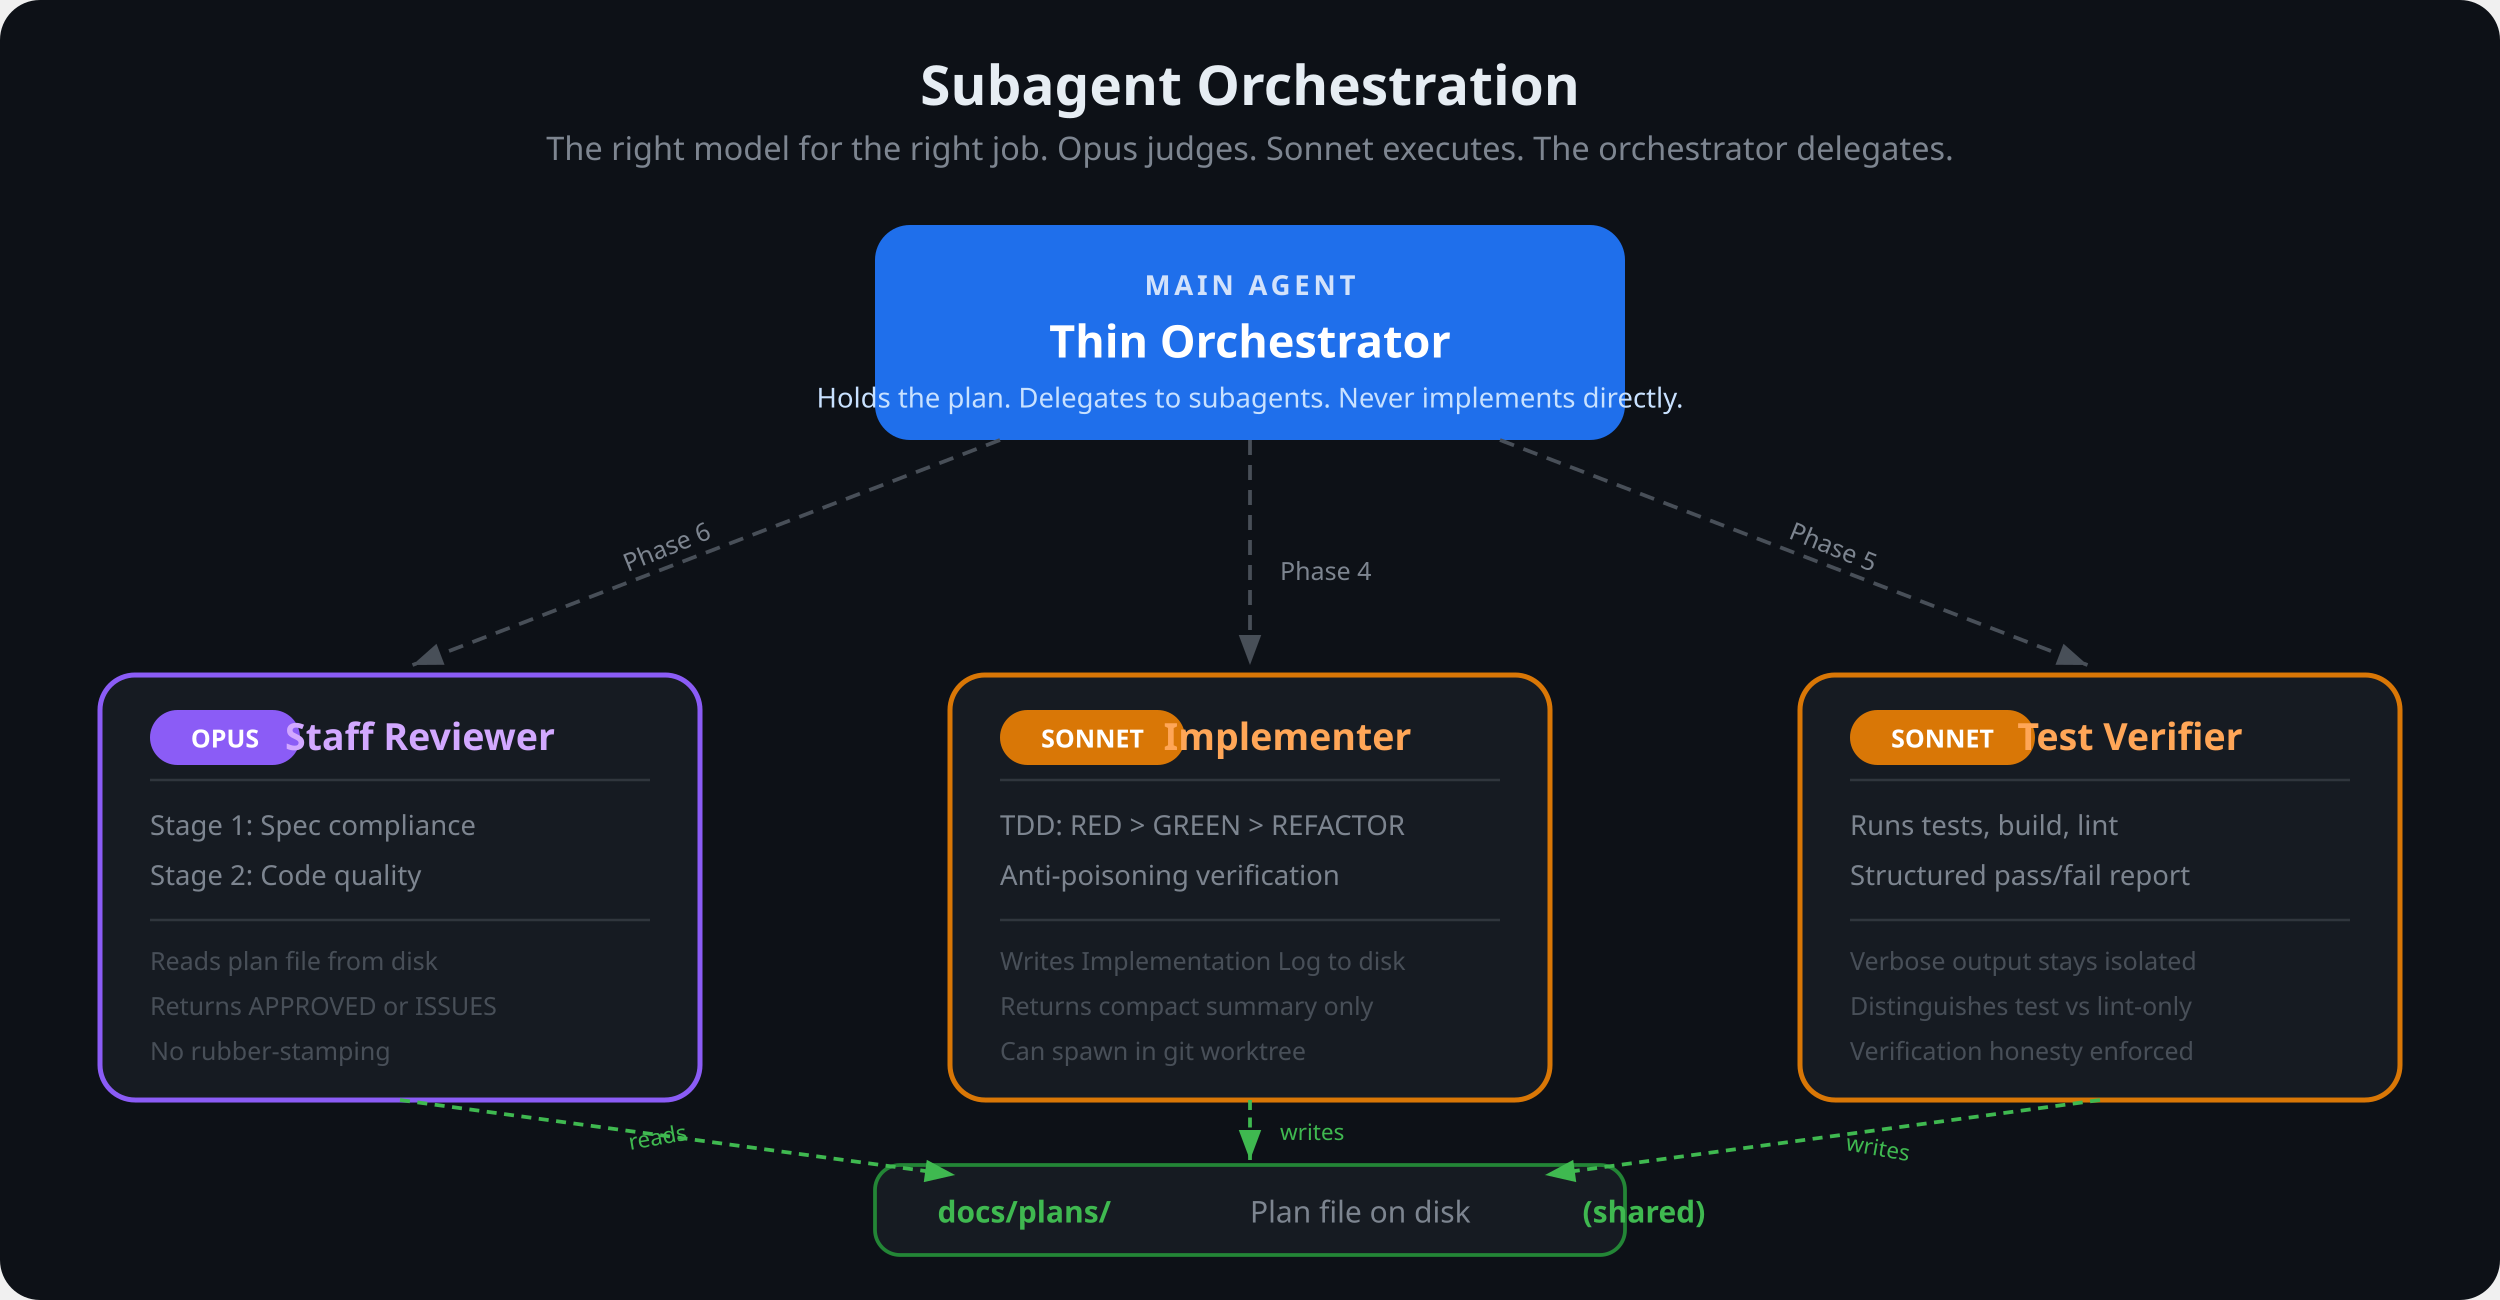
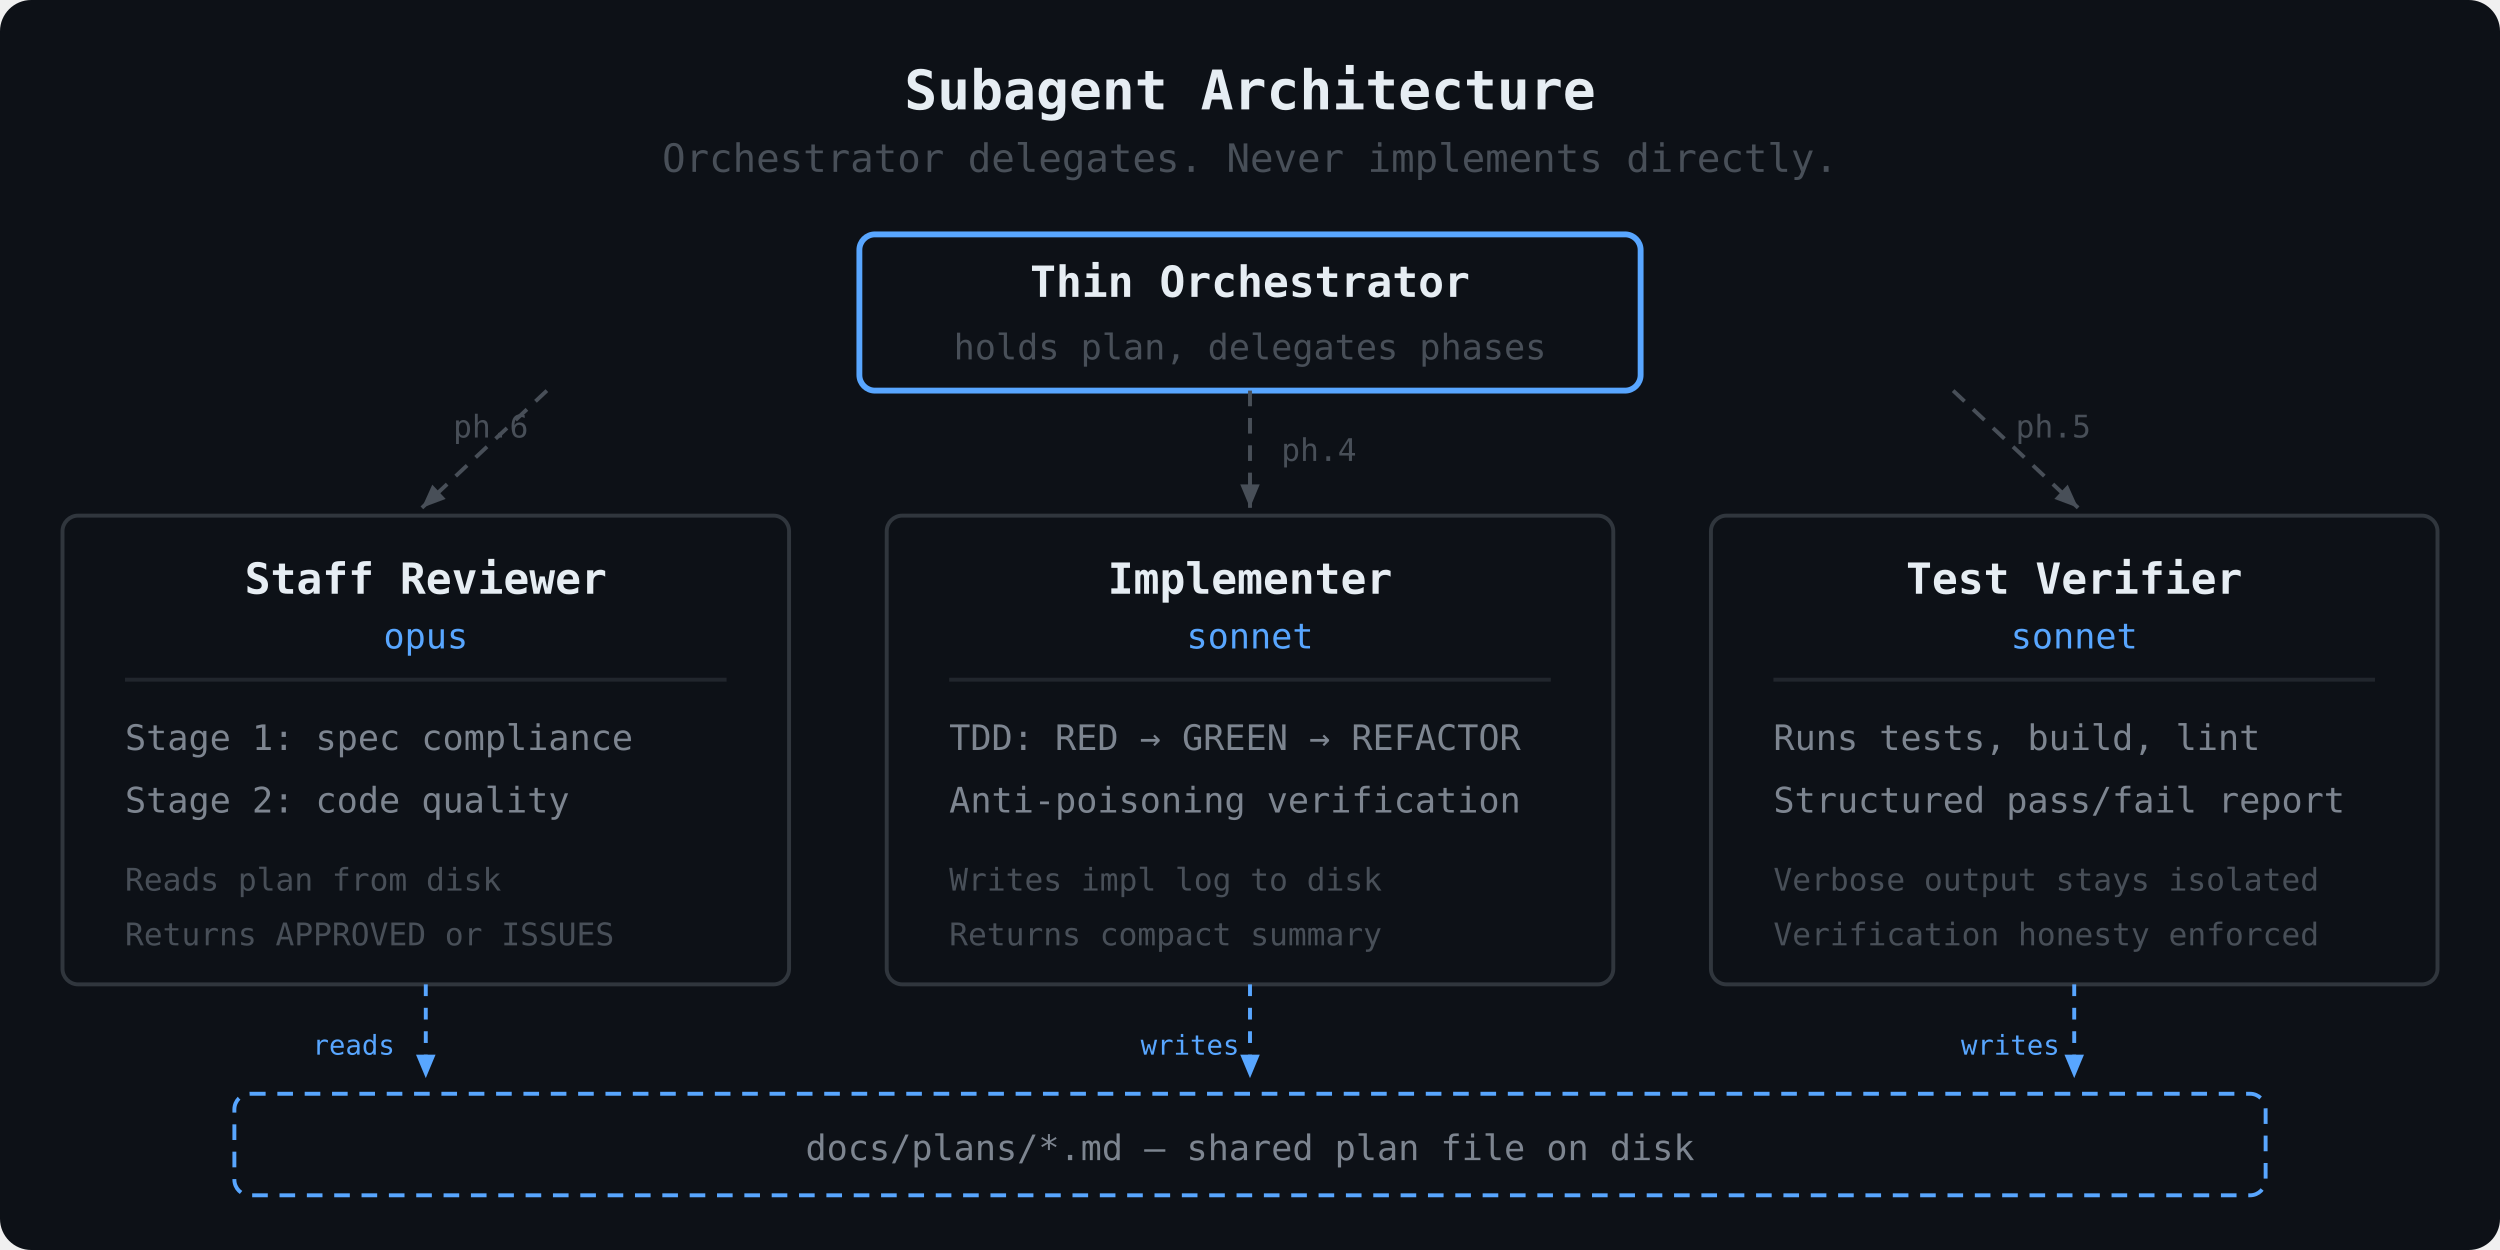
- <svg xmlns="http://www.w3.org/2000/svg" viewBox="0 0 1000 520" font-family="'Segoe UI', system-ui, -apple-system, sans-serif">
+ <svg xmlns="http://www.w3.org/2000/svg" viewBox="0 0 640 320" font-family="'SF Mono', 'Fira Code', 'Cascadia Code', 'JetBrains Mono', monospace">
  <defs>
-     <marker id="arr" markerWidth="8" markerHeight="6" refX="8" refY="3" orient="auto">
-       <polygon points="0 0, 8 3, 0 6" fill="#484f58" />
+     <marker id="arr" markerWidth="6" markerHeight="5" refX="6" refY="2.5" orient="auto">
+       <polygon points="0 0, 6 2.5, 0 5" fill="#484f58" />
    </marker>
-     <marker id="arr-g" markerWidth="8" markerHeight="6" refX="8" refY="3" orient="auto">
-       <polygon points="0 0, 8 3, 0 6" fill="#3fb950" />
+     <marker id="arr-b" markerWidth="6" markerHeight="5" refX="6" refY="2.5" orient="auto">
+       <polygon points="0 0, 6 2.5, 0 5" fill="#58a6ff" />
    </marker>
  </defs>
-   <rect width="1000" height="520" rx="16" fill="#0d1117" />
-   <text x="500" y="42" text-anchor="middle" fill="#e6edf3" font-size="22" font-weight="700">Subagent Orchestration</text>
-   <text x="500" y="64" text-anchor="middle" fill="#7d8590" font-size="13">The right model for the right job. Opus judges. Sonnet executes. The orchestrator delegates.</text>
-   <rect x="350" y="90" width="300" height="86" rx="14" fill="#1f6feb" />
-   <text x="500" y="118" text-anchor="middle" fill="#fff" font-size="11" font-weight="700" letter-spacing="1.5" opacity="0.8">MAIN AGENT</text>
-   <text x="500" y="143" text-anchor="middle" fill="#fff" font-size="18" font-weight="700">Thin Orchestrator</text>
-   <text x="500" y="163" text-anchor="middle" fill="#c8e1ff" font-size="11">Holds the plan. Delegates to subagents. Never implements directly.</text>
-   <line x1="400" y1="176" x2="165" y2="266" stroke="#484f58" stroke-width="1.5" stroke-dasharray="6,4" marker-end="url(#arr)" />
-   <line x1="500" y1="176" x2="500" y2="266" stroke="#484f58" stroke-width="1.5" stroke-dasharray="6,4" marker-end="url(#arr)" />
-   <line x1="600" y1="176" x2="835" y2="266" stroke="#484f58" stroke-width="1.5" stroke-dasharray="6,4" marker-end="url(#arr)" />
-   <text x="268" y="222" text-anchor="middle" fill="#7d8590" font-size="10" transform="rotate(-22, 268, 222)">Phase 6</text>
-   <text x="512" y="232" fill="#7d8590" font-size="10">Phase 4</text>
-   <text x="732" y="222" text-anchor="middle" fill="#7d8590" font-size="10" transform="rotate(22, 732, 222)">Phase 5</text>
-   <rect x="40" y="270" width="240" height="170" rx="14" fill="#161b22" stroke="#8b5cf6" stroke-width="2" />
-   <rect x="60" y="284" width="60" height="22" rx="11" fill="#8b5cf6" />
-   <text x="90" y="299" text-anchor="middle" fill="#fff" font-size="10" font-weight="700">OPUS</text>
-   <text x="168" y="300" text-anchor="middle" fill="#d2a8ff" font-size="15" font-weight="700">Staff Reviewer</text>
-   <line x1="60" y1="312" x2="260" y2="312" stroke="#30363d" stroke-width="1" />
-   <text x="60" y="334" fill="#7d8590" font-size="11">Stage 1: Spec compliance</text>
-   <text x="60" y="354" fill="#7d8590" font-size="11">Stage 2: Code quality</text>
-   <line x1="60" y1="368" x2="260" y2="368" stroke="#30363d" stroke-width="1" />
-   <text x="60" y="388" fill="#484f58" font-size="10">Reads plan file from disk</text>
-   <text x="60" y="406" fill="#484f58" font-size="10">Returns APPROVED or ISSUES</text>
-   <text x="60" y="424" fill="#484f58" font-size="10">No rubber-stamping</text>
-   <rect x="380" y="270" width="240" height="170" rx="14" fill="#161b22" stroke="#d97706" stroke-width="2" />
-   <rect x="400" y="284" width="74" height="22" rx="11" fill="#d97706" />
-   <text x="437" y="299" text-anchor="middle" fill="#fff" font-size="10" font-weight="700">SONNET</text>
-   <text x="515" y="300" text-anchor="middle" fill="#ffa657" font-size="15" font-weight="700">Implementer</text>
-   <line x1="400" y1="312" x2="600" y2="312" stroke="#30363d" stroke-width="1" />
-   <text x="400" y="334" fill="#7d8590" font-size="11">TDD: RED &gt; GREEN &gt; REFACTOR</text>
-   <text x="400" y="354" fill="#7d8590" font-size="11">Anti-poisoning verification</text>
-   <line x1="400" y1="368" x2="600" y2="368" stroke="#30363d" stroke-width="1" />
-   <text x="400" y="388" fill="#484f58" font-size="10">Writes Implementation Log to disk</text>
-   <text x="400" y="406" fill="#484f58" font-size="10">Returns compact summary only</text>
-   <text x="400" y="424" fill="#484f58" font-size="10">Can spawn in git worktree</text>
-   <rect x="720" y="270" width="240" height="170" rx="14" fill="#161b22" stroke="#d97706" stroke-width="2" />
-   <rect x="740" y="284" width="74" height="22" rx="11" fill="#d97706" />
-   <text x="777" y="299" text-anchor="middle" fill="#fff" font-size="10" font-weight="700">SONNET</text>
-   <text x="852" y="300" text-anchor="middle" fill="#ffa657" font-size="15" font-weight="700">Test Verifier</text>
-   <line x1="740" y1="312" x2="940" y2="312" stroke="#30363d" stroke-width="1" />
-   <text x="740" y="334" fill="#7d8590" font-size="11">Runs tests, build, lint</text>
-   <text x="740" y="354" fill="#7d8590" font-size="11">Structured pass/fail report</text>
-   <line x1="740" y1="368" x2="940" y2="368" stroke="#30363d" stroke-width="1" />
-   <text x="740" y="388" fill="#484f58" font-size="10">Verbose output stays isolated</text>
-   <text x="740" y="406" fill="#484f58" font-size="10">Distinguishes test vs lint-only</text>
-   <text x="740" y="424" fill="#484f58" font-size="10">Verification honesty enforced</text>
-   <rect x="350" y="466" width="300" height="36" rx="10" fill="#161b22" stroke="#238636" stroke-width="1.5" />
-   <text x="375" y="489" fill="#3fb950" font-size="12" font-weight="600">docs/plans/</text>
-   <text x="500" y="489" fill="#7d8590" font-size="12">Plan file on disk</text>
-   <text x="633" y="489" fill="#3fb950" font-size="12" font-weight="600">(shared)</text>
-   <line x1="160" y1="440" x2="382" y2="470" stroke="#3fb950" stroke-width="1.5" stroke-dasharray="4,3" marker-end="url(#arr-g)" />
-   <line x1="500" y1="440" x2="500" y2="464" stroke="#3fb950" stroke-width="1.5" stroke-dasharray="4,3" marker-end="url(#arr-g)" />
-   <line x1="840" y1="440" x2="618" y2="470" stroke="#3fb950" stroke-width="1.5" stroke-dasharray="4,3" marker-end="url(#arr-g)" />
-   <text x="252" y="460" fill="#3fb950" font-size="9" transform="rotate(-10, 252, 460)">reads</text>
-   <text x="512" y="456" fill="#3fb950" font-size="9">writes</text>
-   <text x="738" y="460" fill="#3fb950" font-size="9" transform="rotate(10, 738, 460)">writes</text>
+   <rect width="640" height="320" rx="8" fill="#0d1117" />
+   <text x="320" y="28" text-anchor="middle" fill="#e6edf3" font-size="14" font-weight="700">Subagent Architecture</text>
+   <text x="320" y="44" text-anchor="middle" fill="#484f58" font-size="10">Orchestrator delegates. Never implements directly.</text>
+   <rect x="220" y="60" width="200" height="40" rx="4" fill="none" stroke="#58a6ff" stroke-width="1.5" />
+   <text x="320" y="76" text-anchor="middle" fill="#e6edf3" font-size="11" font-weight="600">Thin Orchestrator</text>
+   <text x="320" y="92" text-anchor="middle" fill="#484f58" font-size="9">holds plan, delegates phases</text>
+   <line x1="140" y1="100" x2="108" y2="130" stroke="#484f58" stroke-width="1" stroke-dasharray="4,3" marker-end="url(#arr)" />
+   <line x1="320" y1="100" x2="320" y2="130" stroke="#484f58" stroke-width="1" stroke-dasharray="4,3" marker-end="url(#arr)" />
+   <line x1="500" y1="100" x2="532" y2="130" stroke="#484f58" stroke-width="1" stroke-dasharray="4,3" marker-end="url(#arr)" />
+   <text x="116" y="112" fill="#484f58" font-size="8">ph.6</text>
+   <text x="328" y="118" fill="#484f58" font-size="8">ph.4</text>
+   <text x="516" y="112" fill="#484f58" font-size="8">ph.5</text>
+   <rect x="16" y="132" width="186" height="120" rx="4" fill="none" stroke="#30363d" stroke-width="1" />
+   <text x="109" y="152" text-anchor="middle" fill="#e6edf3" font-size="11" font-weight="600">Staff Reviewer</text>
+   <text x="109" y="166" text-anchor="middle" fill="#58a6ff" font-size="9">opus</text>
+   <line x1="32" y1="174" x2="186" y2="174" stroke="#21262d" stroke-width="1" />
+   <text x="32" y="192" fill="#7d8590" font-size="9">Stage 1: spec compliance</text>
+   <text x="32" y="208" fill="#7d8590" font-size="9">Stage 2: code quality</text>
+   <text x="32" y="228" fill="#484f58" font-size="8">Reads plan from disk</text>
+   <text x="32" y="242" fill="#484f58" font-size="8">Returns APPROVED or ISSUES</text>
+   <rect x="227" y="132" width="186" height="120" rx="4" fill="none" stroke="#30363d" stroke-width="1" />
+   <text x="320" y="152" text-anchor="middle" fill="#e6edf3" font-size="11" font-weight="600">Implementer</text>
+   <text x="320" y="166" text-anchor="middle" fill="#58a6ff" font-size="9">sonnet</text>
+   <line x1="243" y1="174" x2="397" y2="174" stroke="#21262d" stroke-width="1" />
+   <text x="243" y="192" fill="#7d8590" font-size="9">TDD: RED → GREEN → REFACTOR</text>
+   <text x="243" y="208" fill="#7d8590" font-size="9">Anti-poisoning verification</text>
+   <text x="243" y="228" fill="#484f58" font-size="8">Writes impl log to disk</text>
+   <text x="243" y="242" fill="#484f58" font-size="8">Returns compact summary</text>
+   <rect x="438" y="132" width="186" height="120" rx="4" fill="none" stroke="#30363d" stroke-width="1" />
+   <text x="531" y="152" text-anchor="middle" fill="#e6edf3" font-size="11" font-weight="600">Test Verifier</text>
+   <text x="531" y="166" text-anchor="middle" fill="#58a6ff" font-size="9">sonnet</text>
+   <line x1="454" y1="174" x2="608" y2="174" stroke="#21262d" stroke-width="1" />
+   <text x="454" y="192" fill="#7d8590" font-size="9">Runs tests, build, lint</text>
+   <text x="454" y="208" fill="#7d8590" font-size="9">Structured pass/fail report</text>
+   <text x="454" y="228" fill="#484f58" font-size="8">Verbose output stays isolated</text>
+   <text x="454" y="242" fill="#484f58" font-size="8">Verification honesty enforced</text>
+   <line x1="109" y1="252" x2="109" y2="276" stroke="#58a6ff" stroke-width="1" stroke-dasharray="3,3" marker-end="url(#arr-b)" />
+   <line x1="320" y1="252" x2="320" y2="276" stroke="#58a6ff" stroke-width="1" stroke-dasharray="3,3" marker-end="url(#arr-b)" />
+   <line x1="531" y1="252" x2="531" y2="276" stroke="#58a6ff" stroke-width="1" stroke-dasharray="3,3" marker-end="url(#arr-b)" />
+   <text x="80" y="270" fill="#58a6ff" font-size="7">reads</text>
+   <text x="292" y="270" fill="#58a6ff" font-size="7">writes</text>
+   <text x="502" y="270" fill="#58a6ff" font-size="7">writes</text>
+   <rect x="60" y="280" width="520" height="26" rx="4" fill="none" stroke="#58a6ff" stroke-width="1" stroke-dasharray="4,3" />
+   <text x="320" y="297" text-anchor="middle" fill="#7d8590" font-size="9">docs/plans/*.md — shared plan file on disk</text>
</svg>
